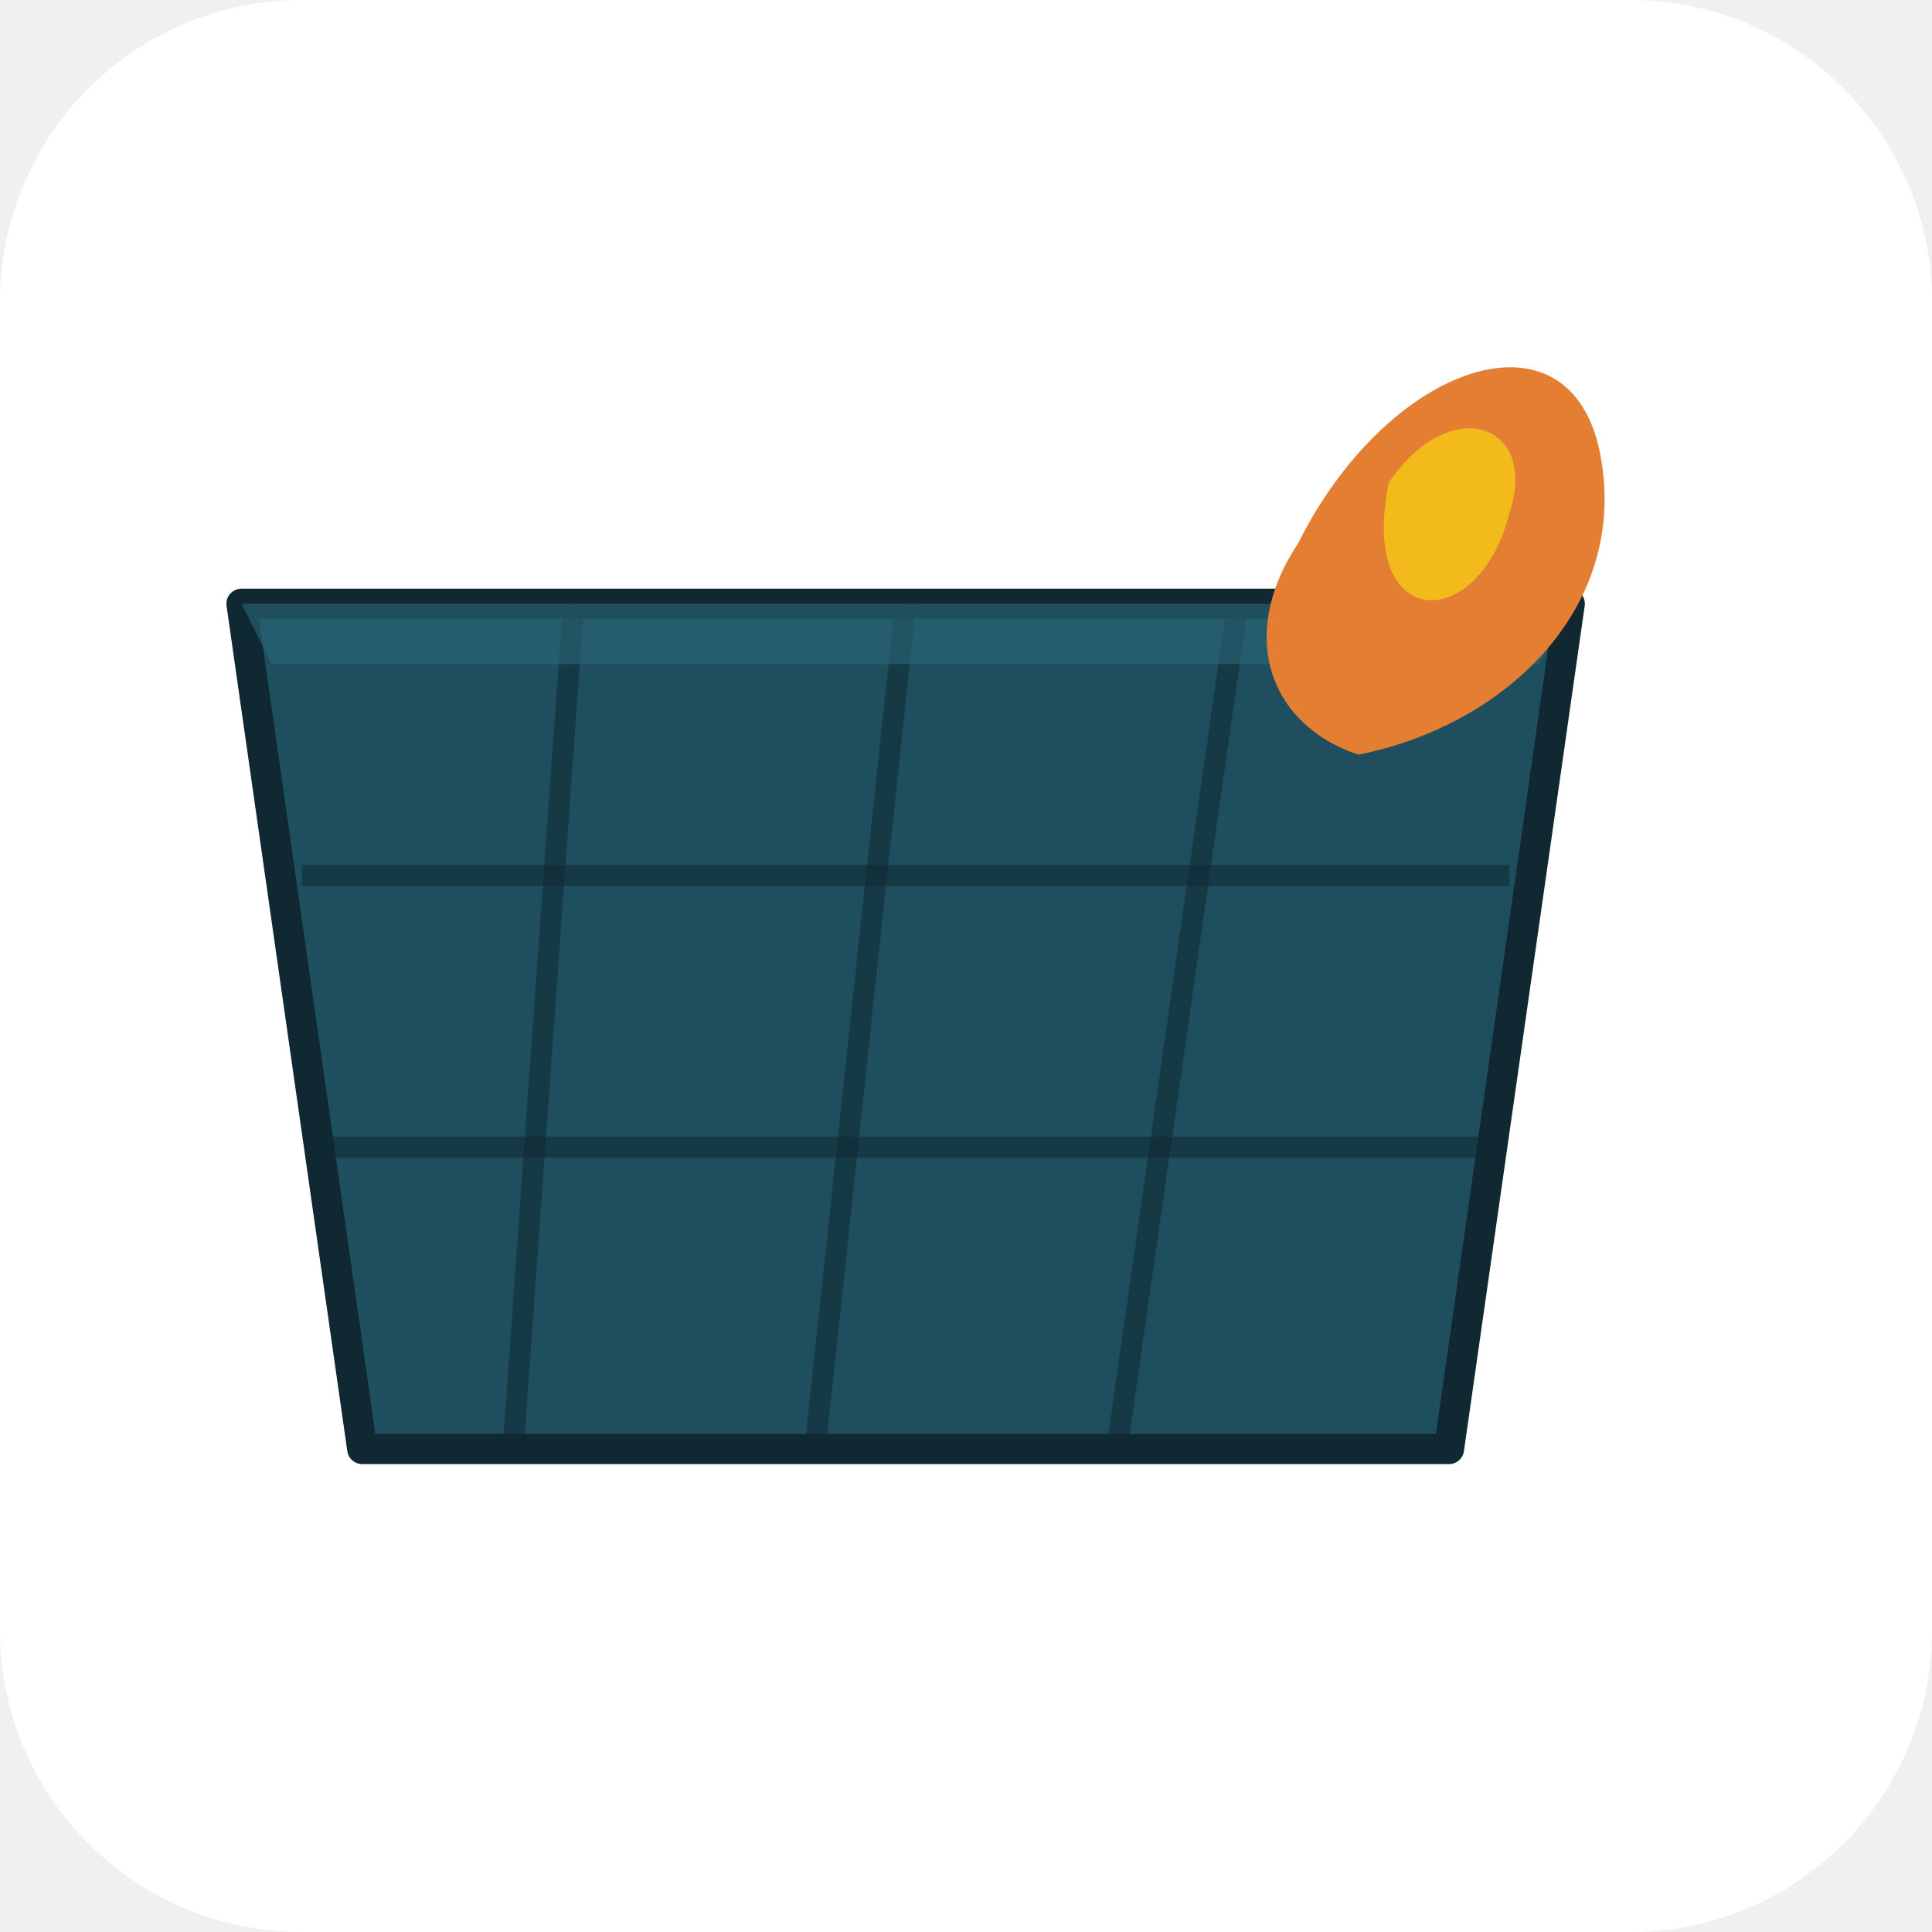
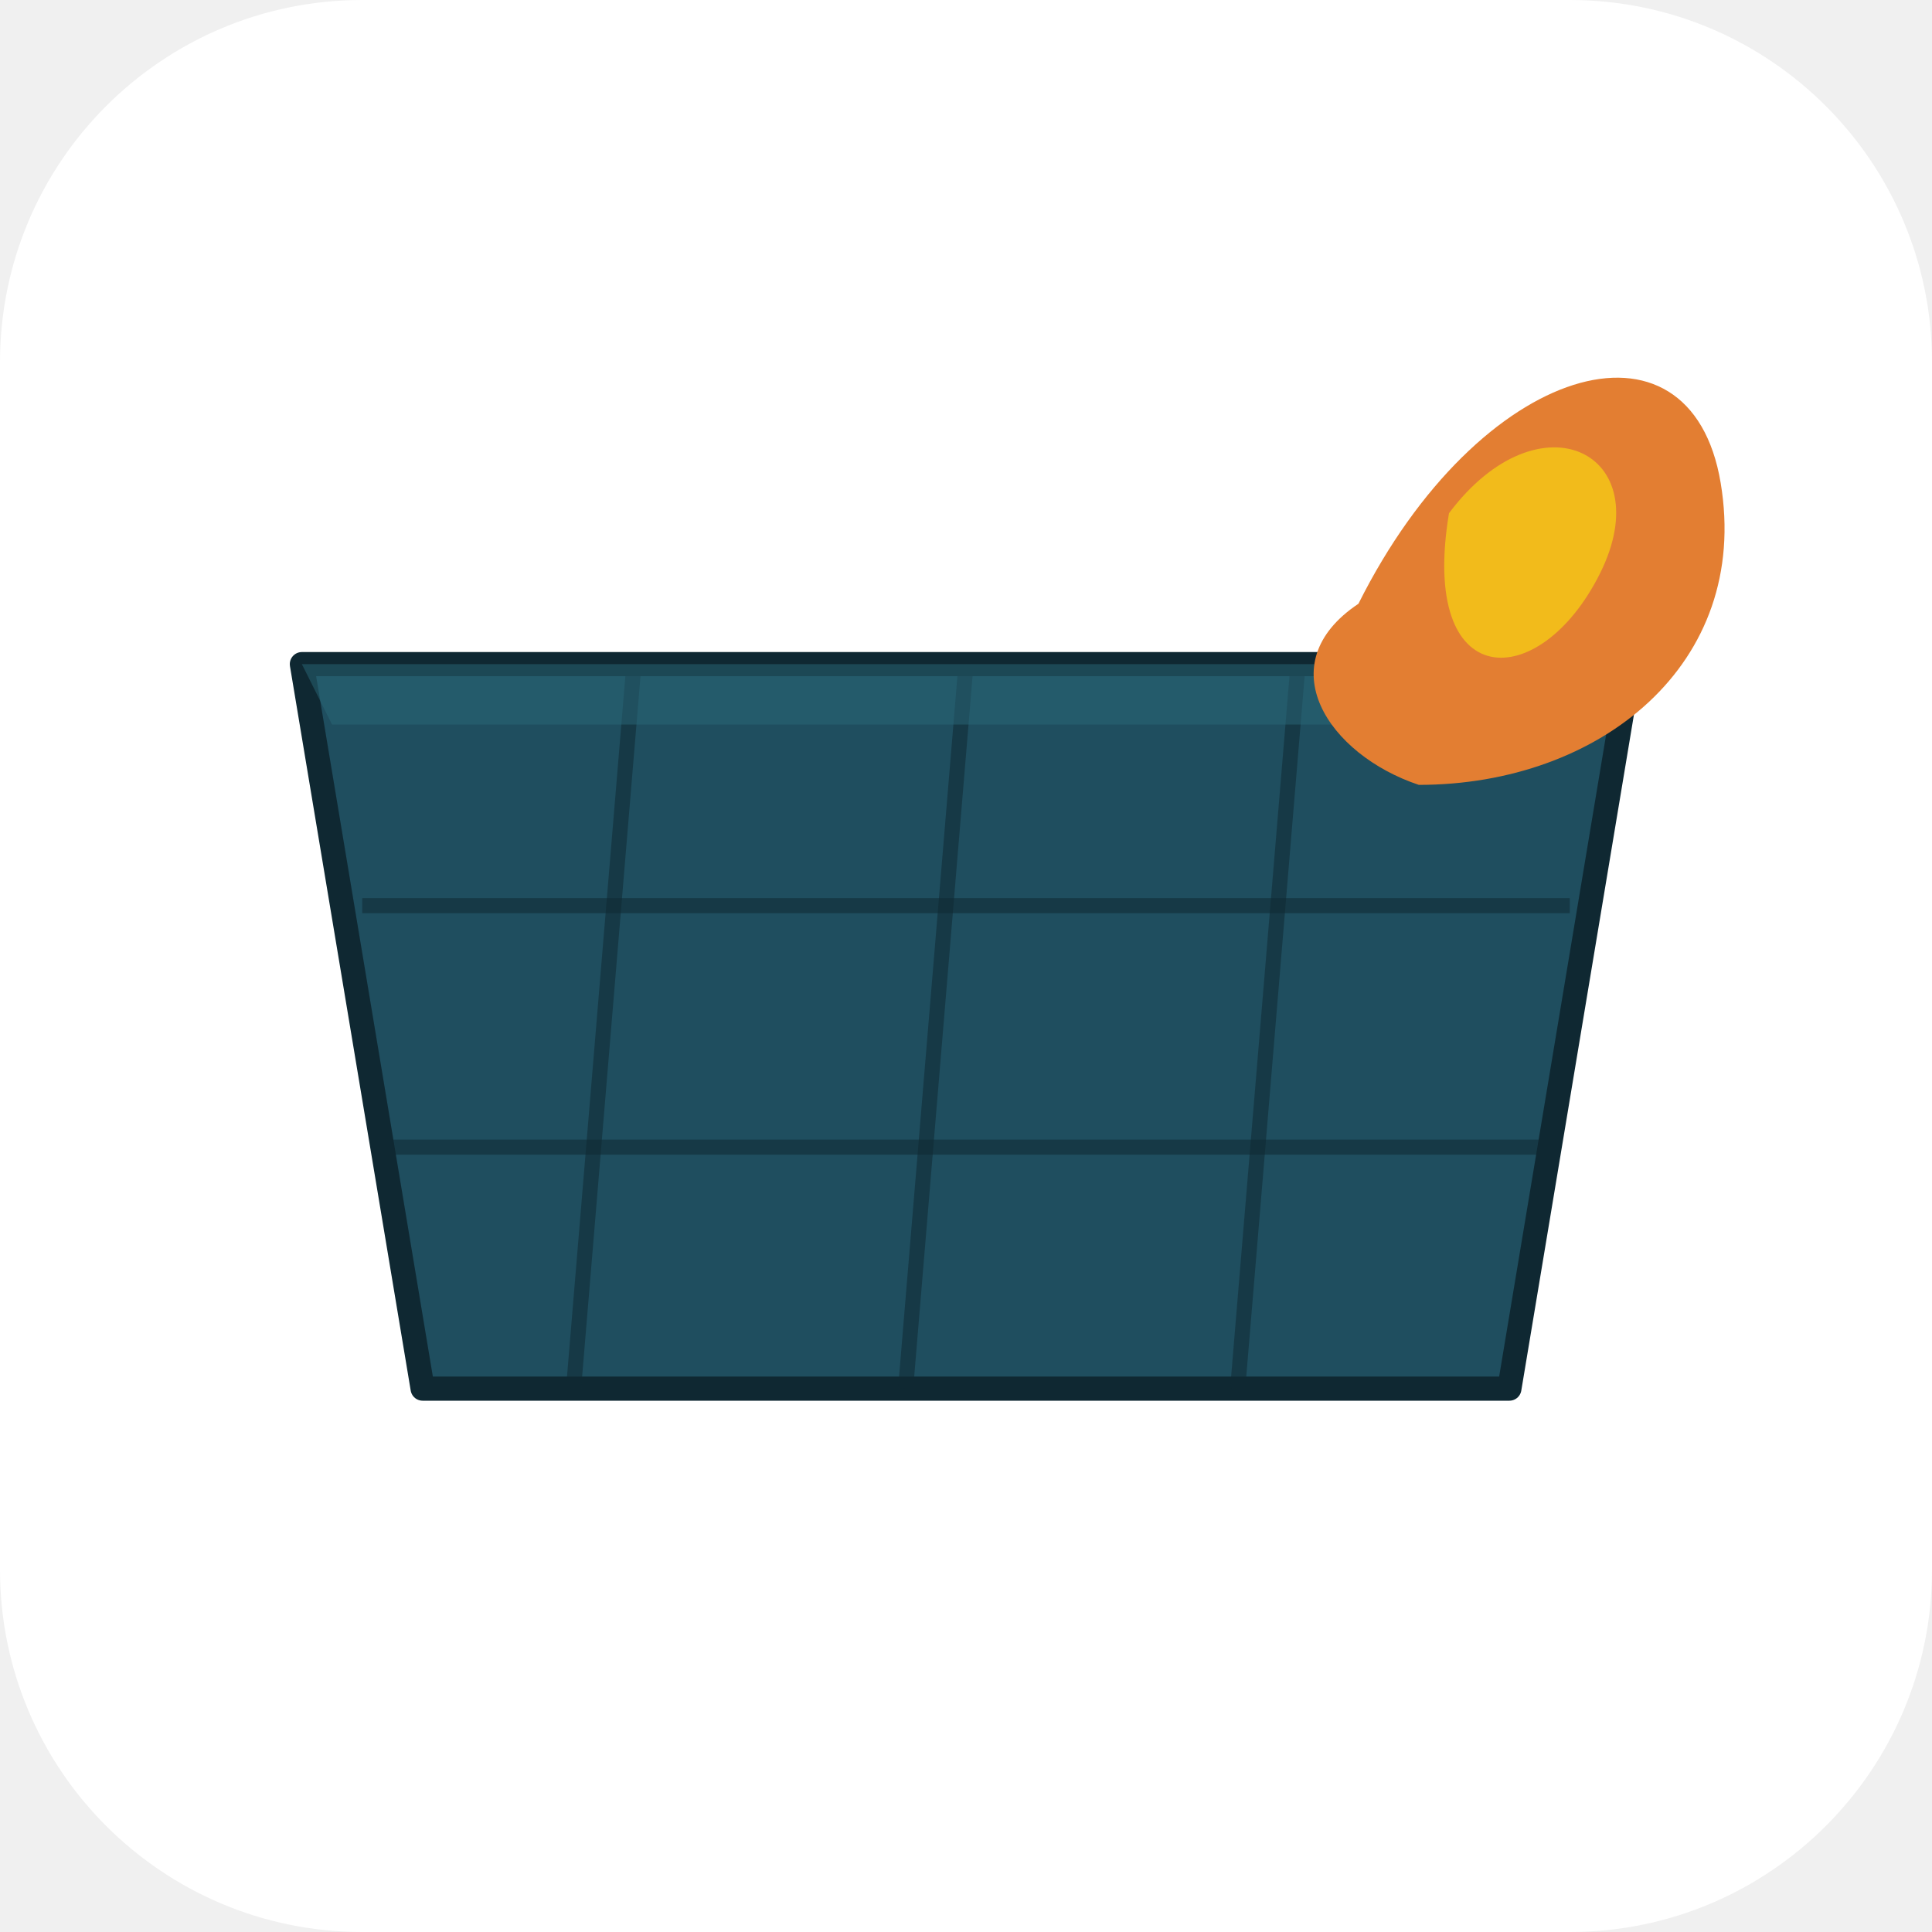
- <svg xmlns="http://www.w3.org/2000/svg" viewBox="0 0 64 64" role="img" aria-label="Precifarm">
-   <rect width="64" height="64" rx="10" fill="#FFFFFF" />
+ <svg xmlns="http://www.w3.org/2000/svg" viewBox="0 0 64 64">
+   <rect width="64" height="64" rx="12" fill="#FFFFFF" />
  <g>
-     <path d="M8,20 L52,20 L48,48 L12,48 Z" fill="#1F4E5F" stroke="#0F2832" stroke-width="1" stroke-linejoin="round" />
-     <line x1="19" y1="20" x2="17" y2="48" stroke="#0F2832" stroke-width="0.7" opacity="0.55" />
-     <line x1="30" y1="20" x2="27" y2="48" stroke="#0F2832" stroke-width="0.7" opacity="0.55" />
-     <line x1="41" y1="20" x2="37" y2="48" stroke="#0F2832" stroke-width="0.7" opacity="0.55" />
-     <line x1="10" y1="29" x2="50" y2="29" stroke="#0F2832" stroke-width="0.7" opacity="0.55" />
-     <line x1="11" y1="38" x2="49" y2="38" stroke="#0F2832" stroke-width="0.7" opacity="0.55" />
-     <path d="M8,20 L52,20 L51,22 L9,22 Z" fill="#2A6878" opacity="0.6" />
+     <path d="M10,22 L54,22 L50,46 L14,46 Z" fill="#1F4E5F" stroke="#0F2832" stroke-width="0.8" stroke-linejoin="round" />
+     <line x1="21" y1="22" x2="19" y2="46" stroke="#0F2832" stroke-width="0.5" opacity="0.55" />
+     <line x1="32" y1="22" x2="30" y2="46" stroke="#0F2832" stroke-width="0.5" opacity="0.55" />
+     <line x1="43" y1="22" x2="41" y2="46" stroke="#0F2832" stroke-width="0.5" opacity="0.55" />
+     <line x1="12" y1="30" x2="52" y2="30" stroke="#0F2832" stroke-width="0.5" opacity="0.55" />
+     <line x1="13" y1="38" x2="51" y2="38" stroke="#0F2832" stroke-width="0.5" opacity="0.55" />
+     <path d="M10,22 L54,22 L53,24 L11,24 Z" fill="#2A6878" opacity="0.5" />
  </g>
  <g>
-     <path d="M43,18 C46,12 52,10 53,15 C54,20 50,24 45,25 C42,24 41,21 43,18 Z" fill="#E37E32" />
-     <path d="M46,16 C48,13 51,14 50,17 C49,21 45,21 46,16 Z" fill="#F5C518" opacity="0.85" />
+     <path d="M45,20 C49,12 56,10 57,16 C58,22 53,26 47,26 C44,25 42,22 45,20 Z" fill="#E37E32" />
+     <path d="M48,17 C51,13 55,15 53,19 C51,23 47,23 48,17 Z" fill="#F5C518" opacity="0.85" />
  </g>
</svg>
